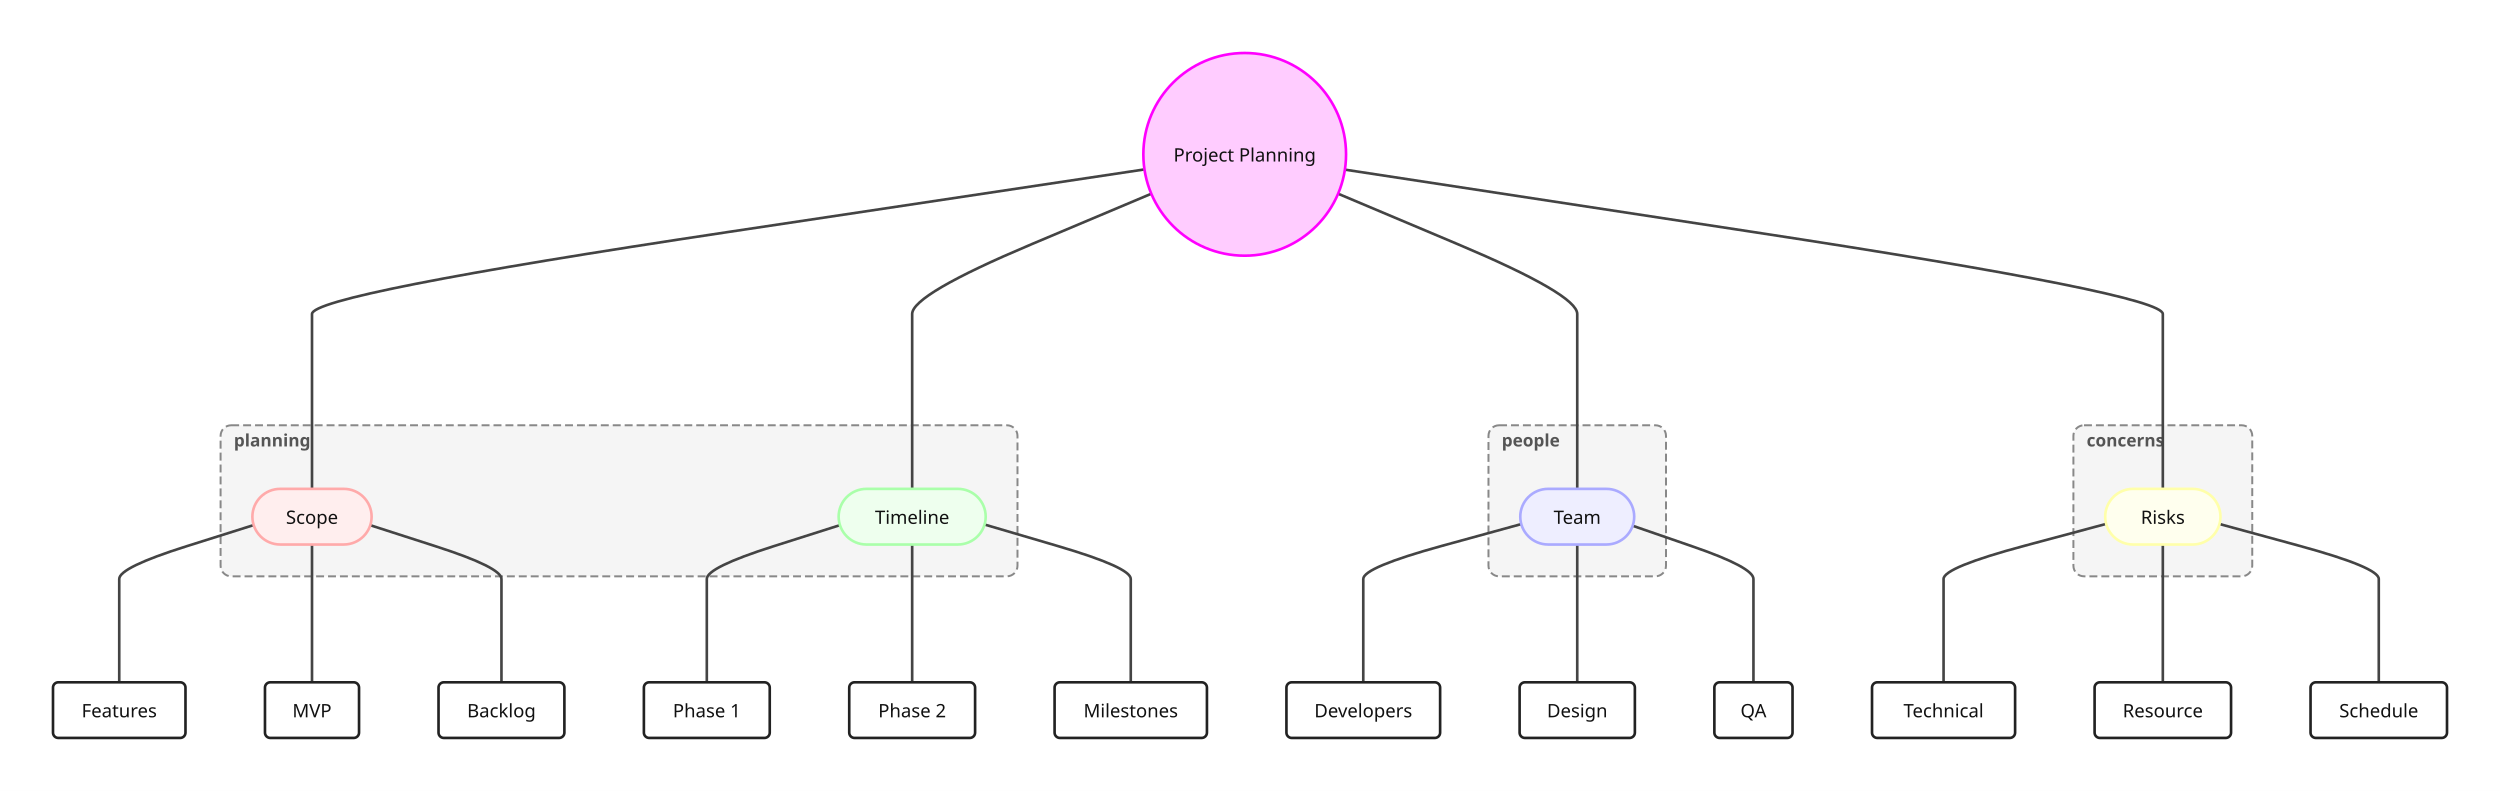
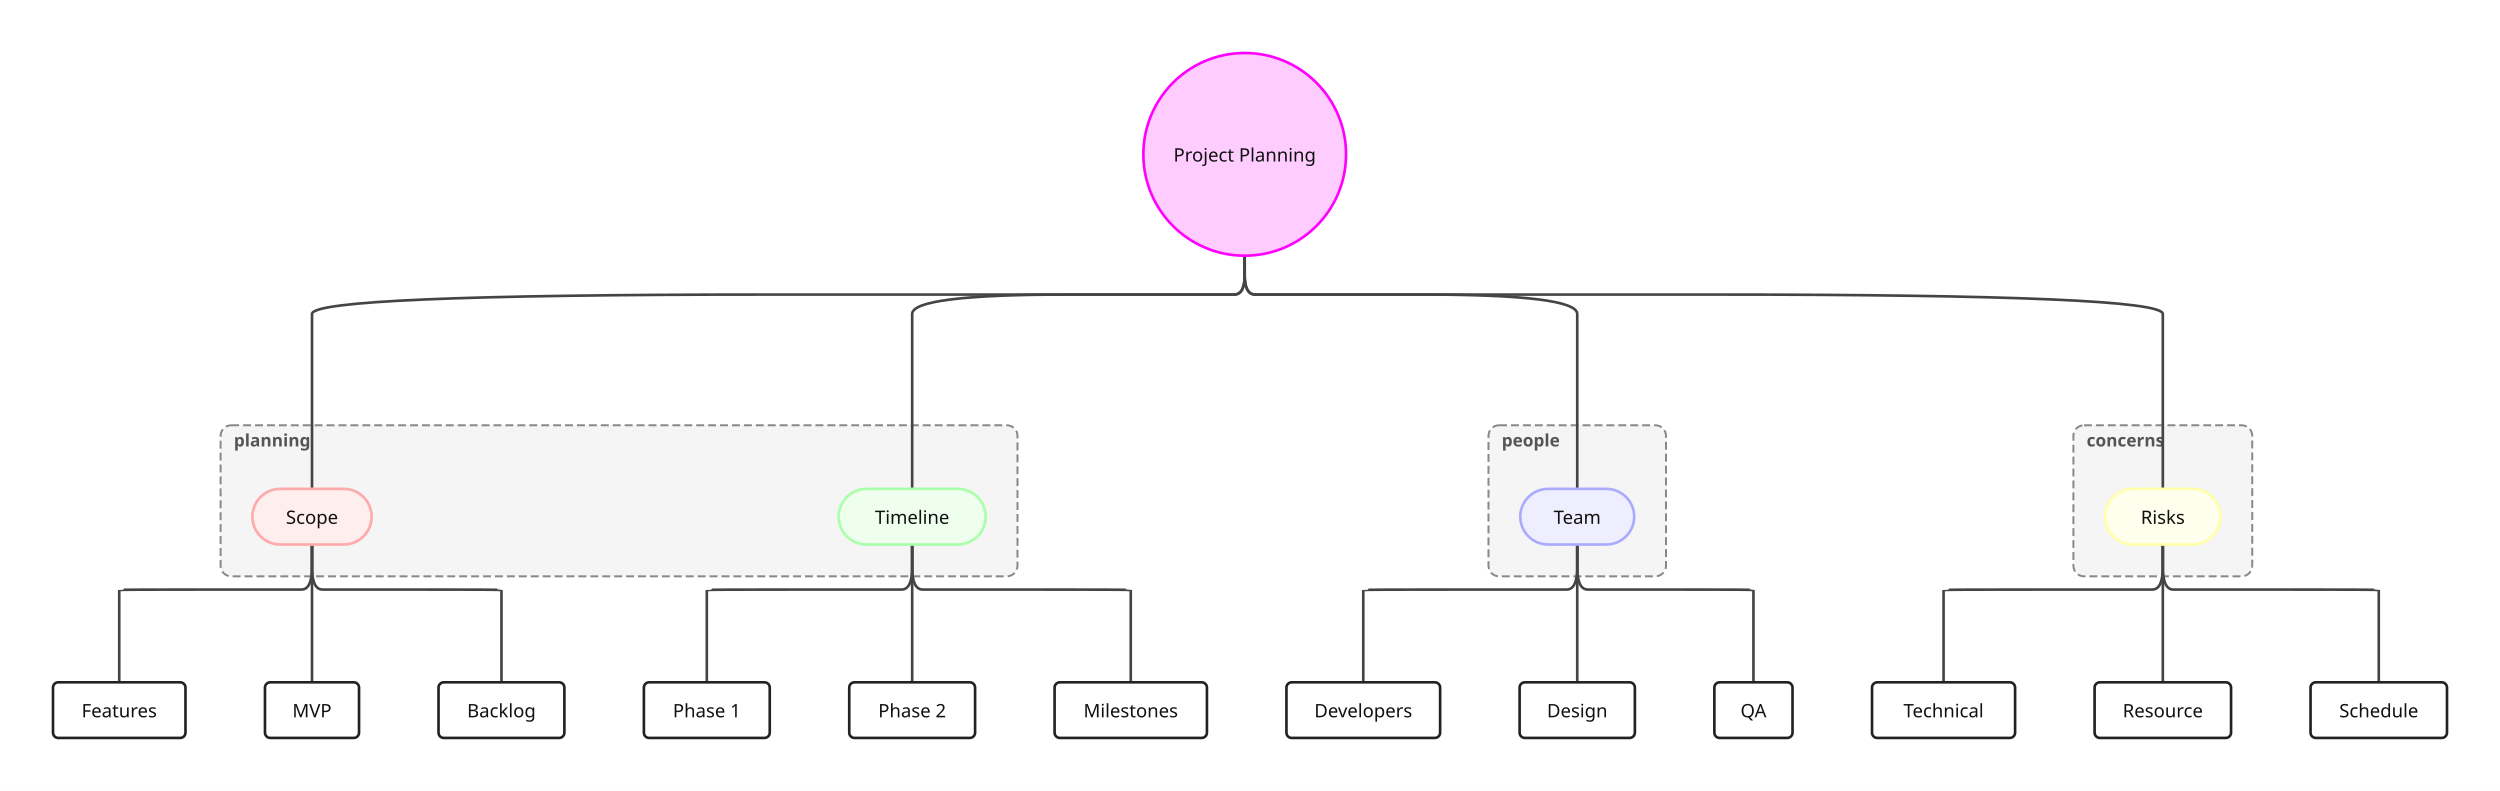
<svg xmlns="http://www.w3.org/2000/svg" viewBox="-40 -40 1887 597" style="max-width:100%">
  <rect x="-40" y="-40" width="1887" height="597" fill="white" />
  <defs>
    <marker id="glypho-z93q61-arrowhead" markerWidth="10" markerHeight="7" refX="0" refY="3.5" orient="auto" markerUnits="userSpaceOnUse">
      <polygon points="0 0, 10 3.5, 0 7" fill="#444444" />
    </marker>
    <marker id="glypho-z93q61-arrowhead-thick" markerWidth="14" markerHeight="10" refX="0" refY="5" orient="auto" markerUnits="userSpaceOnUse">
      <polygon points="0 0, 14 5, 0 10" fill="#444444" />
    </marker>
    <marker id="glypho-z93q61-arrowhead-reverse" markerWidth="10" markerHeight="7" refX="10" refY="3.5" orient="auto" markerUnits="userSpaceOnUse">
      <polygon points="10 0, 0 3.5, 10 7" fill="#444444" />
    </marker>
  </defs>
  <g>
    <rect x="126.5" y="281" width="601.5" height="114" fill="#f5f5f5" fill-opacity="1" stroke="#888888" stroke-width="1.5" stroke-dasharray="6 3" rx="8" ry="8" />
    <text x="136.5" y="297" fill="#555555" font-size="13" font-family="system-ui, sans-serif" font-weight="bold">planning</text>
  </g>
  <g>
    <rect x="1083.5" y="281" width="134" height="114" fill="#f5f5f5" fill-opacity="1" stroke="#888888" stroke-width="1.5" stroke-dasharray="6 3" rx="8" ry="8" />
    <text x="1093.5" y="297" fill="#555555" font-size="13" font-family="system-ui, sans-serif" font-weight="bold">people</text>
  </g>
  <g>
    <rect x="1525" y="281" width="135" height="114" fill="#f5f5f5" fill-opacity="1" stroke="#888888" stroke-width="1.5" stroke-dasharray="6 3" rx="8" ry="8" />
    <text x="1535" y="297" fill="#555555" font-size="13" font-family="system-ui, sans-serif" font-weight="bold">concerns</text>
  </g>
-   <path d="M 823.85 87.873 L 509.675 135.103 Q 195.5 182.333 195.5 197 Q 195.5 211.667 195.5 226.333 Q 195.5 241 195.5 255.667 Q 195.5 270.333 195.5 285 Q 195.5 299.667 195.5 314.333 L 195.5 329" fill="none" stroke="#444444" stroke-width="2" />
-   <path d="M 829.01 106.222 L 738.755 144.278 Q 648.5 182.333 648.5 197 Q 648.5 211.667 648.5 226.333 Q 648.5 241 648.5 255.667 Q 648.5 270.333 648.5 285 Q 648.5 299.667 648.5 314.333 L 648.5 329" fill="none" stroke="#444444" stroke-width="2" />
-   <path d="M 969.99 106.222 L 1060.245 144.278 Q 1150.5 182.333 1150.5 197 Q 1150.5 211.667 1150.5 226.333 Q 1150.5 241 1150.5 255.667 Q 1150.5 270.333 1150.5 285 Q 1150.5 299.667 1150.5 314.333 L 1150.5 329" fill="none" stroke="#444444" stroke-width="2" />
-   <path d="M 975.123 88.049 L 1283.812 135.191 Q 1592.5 182.333 1592.5 197 Q 1592.5 211.667 1592.5 226.333 Q 1592.5 241 1592.5 255.667 Q 1592.5 270.333 1592.5 285 Q 1592.5 299.667 1592.5 314.333 L 1592.5 329" fill="none" stroke="#444444" stroke-width="2" />
-   <path d="M 151.473 356.318 L 100.737 372.326 Q 50 388.333 50 397 Q 50 405.667 50 414.333 Q 50 423 50 431.667 Q 50 440.333 50 449 Q 50 457.667 50 466.333 L 50 475" fill="none" stroke="#444444" stroke-width="2" />
+   <path d="M 899.5 153 L 899.5 167.667 Q 899.5 182.333 891.5 182.333 Q 883.5 182.333 539.5 182.333 Q 195.5 182.333 195.5 197 Q 195.5 211.667 195.5 226.333 Q 195.5 241 195.5 255.667 Q 195.5 270.333 195.5 285 Q 195.5 299.667 195.5 314.333 L 195.5 329" fill="none" stroke="#444444" stroke-width="2" />
+   <path d="M 899.5 153 L 899.5 167.667 Q 899.5 182.333 891.5 182.333 Q 883.5 182.333 766 182.333 Q 648.5 182.333 648.5 197 Q 648.5 211.667 648.5 226.333 Q 648.5 241 648.5 255.667 Q 648.5 270.333 648.5 285 Q 648.5 299.667 648.5 314.333 L 648.5 329" fill="none" stroke="#444444" stroke-width="2" />
+   <path d="M 899.5 153 L 899.5 167.667 Q 899.5 182.333 907.5 182.333 Q 915.5 182.333 1033 182.333 Q 1150.5 182.333 1150.5 197 Q 1150.5 211.667 1150.5 226.333 Q 1150.5 241 1150.5 255.667 Q 1150.5 270.333 1150.5 285 Q 1150.5 299.667 1150.5 314.333 L 1150.5 329" fill="none" stroke="#444444" stroke-width="2" />
+   <path d="M 899.5 153 L 899.5 167.667 Q 899.5 182.333 907.5 182.333 Q 915.5 182.333 1254 182.333 Q 1592.5 182.333 1592.5 197 Q 1592.5 211.667 1592.5 226.333 Q 1592.5 241 1592.5 255.667 Q 1592.5 270.333 1592.5 285 Q 1592.5 299.667 1592.5 314.333 L 1592.5 329" fill="none" stroke="#444444" stroke-width="2" />
+   <path d="M 195.5 371 L 195.5 388 Q 195.5 405 187.5 405 Q 179.5 405 114.75 405 Q 50 405 50 405.333 Q 50 405.667 50 414.333 Q 50 423 50 431.667 Q 50 440.333 50 449 Q 50 457.667 50 466.333 L 50 475" fill="none" stroke="#444444" stroke-width="2" />
  <path d="M 195.5 371 L 195.5 379.667 Q 195.5 388.333 195.5 397 Q 195.5 405.667 195.5 414.333 Q 195.5 423 195.5 431.667 Q 195.5 440.333 195.5 449 Q 195.5 457.667 195.5 466.333 L 195.5 475" fill="none" stroke="#444444" stroke-width="2" />
-   <path d="M 239.489 356.439 L 288.994 372.386 Q 338.5 388.333 338.5 397 Q 338.5 405.667 338.5 414.333 Q 338.5 423 338.5 431.667 Q 338.5 440.333 338.5 449 Q 338.5 457.667 338.5 466.333 L 338.5 475" fill="none" stroke="#444444" stroke-width="2" />
-   <path d="M 593.988 356.366 L 543.744 372.35 Q 493.5 388.333 493.5 397 Q 493.5 405.667 493.5 414.333 Q 493.5 423 493.5 431.667 Q 493.5 440.333 493.5 449 Q 493.5 457.667 493.5 466.333 L 493.5 475" fill="none" stroke="#444444" stroke-width="2" />
+   <path d="M 195.5 371 L 195.5 388 Q 195.5 405 203.5 405 Q 211.5 405 275 405 Q 338.5 405 338.5 405.333 Q 338.5 405.667 338.5 414.333 Q 338.5 423 338.5 431.667 Q 338.5 440.333 338.5 449 Q 338.5 457.667 338.5 466.333 L 338.5 475" fill="none" stroke="#444444" stroke-width="2" />
+   <path d="M 648.5 371 L 648.5 388 Q 648.5 405 640.5 405 Q 632.5 405 563 405 Q 493.5 405 493.5 405.333 Q 493.5 405.667 493.5 414.333 Q 493.5 423 493.5 431.667 Q 493.5 440.333 493.5 449 Q 493.5 457.667 493.5 466.333 L 493.5 475" fill="none" stroke="#444444" stroke-width="2" />
  <path d="M 648.5 371 L 648.5 379.667 Q 648.5 388.333 648.5 397 Q 648.5 405.667 648.5 414.333 Q 648.5 423 648.5 431.667 Q 648.5 440.333 648.5 449 Q 648.5 457.667 648.5 466.333 L 648.5 475" fill="none" stroke="#444444" stroke-width="2" />
-   <path d="M 703.149 355.919 L 758.324 372.126 Q 813.5 388.333 813.5 397 Q 813.5 405.667 813.5 414.333 Q 813.5 423 813.5 431.667 Q 813.5 440.333 813.5 449 Q 813.5 457.667 813.5 466.333 L 813.5 475" fill="none" stroke="#444444" stroke-width="2" />
-   <path d="M 1108.251 355.564 L 1048.625 371.949 Q 989 388.333 989 397 Q 989 405.667 989 414.333 Q 989 423 989 431.667 Q 989 440.333 989 449 Q 989 457.667 989 466.333 L 989 475" fill="none" stroke="#444444" stroke-width="2" />
+   <path d="M 648.5 371 L 648.5 388 Q 648.5 405 656.5 405 Q 664.5 405 739 405 Q 813.5 405 813.5 405.333 Q 813.5 405.667 813.5 414.333 Q 813.5 423 813.5 431.667 Q 813.5 440.333 813.5 449 Q 813.5 457.667 813.5 466.333 L 813.5 475" fill="none" stroke="#444444" stroke-width="2" />
+   <path d="M 1150.5 371 L 1150.5 388 Q 1150.5 405 1142.5 405 Q 1134.5 405 1061.75 405 Q 989 405 989 405.333 Q 989 405.667 989 414.333 Q 989 423 989 431.667 Q 989 440.333 989 449 Q 989 457.667 989 466.333 L 989 475" fill="none" stroke="#444444" stroke-width="2" />
  <path d="M 1150.5 371 L 1150.5 379.667 Q 1150.5 388.333 1150.5 397 Q 1150.5 405.667 1150.5 414.333 Q 1150.5 423 1150.5 431.667 Q 1150.5 440.333 1150.5 449 Q 1150.5 457.667 1150.5 466.333 L 1150.5 475" fill="none" stroke="#444444" stroke-width="2" />
-   <path d="M 1192.35 356.855 L 1237.925 372.594 Q 1283.5 388.333 1283.5 397 Q 1283.5 405.667 1283.5 414.333 Q 1283.5 423 1283.5 431.667 Q 1283.5 440.333 1283.5 449 Q 1283.5 457.667 1283.5 466.333 L 1283.5 475" fill="none" stroke="#444444" stroke-width="2" />
-   <path d="M 1549.716 355.437 L 1488.358 371.885 Q 1427 388.333 1427 397 Q 1427 405.667 1427 414.333 Q 1427 423 1427 431.667 Q 1427 440.333 1427 449 Q 1427 457.667 1427 466.333 L 1427 475" fill="none" stroke="#444444" stroke-width="2" />
+   <path d="M 1150.5 371 L 1150.5 388 Q 1150.5 405 1158.5 405 Q 1166.5 405 1225 405 Q 1283.5 405 1283.5 405.333 Q 1283.5 405.667 1283.5 414.333 Q 1283.5 423 1283.5 431.667 Q 1283.5 440.333 1283.5 449 Q 1283.5 457.667 1283.5 466.333 L 1283.5 475" fill="none" stroke="#444444" stroke-width="2" />
+   <path d="M 1592.5 371 L 1592.5 388 Q 1592.5 405 1584.5 405 Q 1576.5 405 1501.75 405 Q 1427 405 1427 405.333 Q 1427 405.667 1427 414.333 Q 1427 423 1427 431.667 Q 1427 440.333 1427 449 Q 1427 457.667 1427 466.333 L 1427 475" fill="none" stroke="#444444" stroke-width="2" />
  <path d="M 1592.5 371 L 1592.5 379.667 Q 1592.5 388.333 1592.5 397 Q 1592.5 405.667 1592.5 414.333 Q 1592.5 423 1592.5 431.667 Q 1592.5 440.333 1592.5 449 Q 1592.5 457.667 1592.5 466.333 L 1592.5 475" fill="none" stroke="#444444" stroke-width="2" />
-   <path d="M 1635.259 355.527 L 1695.38 371.93 Q 1755.5 388.333 1755.5 397 Q 1755.5 405.667 1755.5 414.333 Q 1755.5 423 1755.5 431.667 Q 1755.5 440.333 1755.5 449 Q 1755.5 457.667 1755.5 466.333 L 1755.5 475" fill="none" stroke="#444444" stroke-width="2" />
+   <path d="M 1592.5 371 L 1592.5 388 Q 1592.5 405 1600.5 405 Q 1608.5 405 1682 405 Q 1755.5 405 1755.5 405.333 Q 1755.5 405.667 1755.5 414.333 Q 1755.5 423 1755.5 431.667 Q 1755.5 440.333 1755.5 449 Q 1755.5 457.667 1755.5 466.333 L 1755.5 475" fill="none" stroke="#444444" stroke-width="2" />
  <g transform="translate(823, 0)" data-node-id="project">
    <circle cx="76.5" cy="76.5" r="76.5" fill="#ffccff" stroke="#ff00ff" stroke-width="2" />
    <text x="76.5" y="76.5" text-anchor="middle" dominant-baseline="central" fill="#111111" font-size="14" font-family="system-ui, sans-serif">Project Planning</text>
  </g>
  <g transform="translate(150.5, 329)" data-node-id="scope">
    <rect x="0" y="0" width="90" height="42" rx="21" ry="21" fill="#ffeeee" stroke="#ffaaaa" stroke-width="2" />
    <text x="45" y="21" text-anchor="middle" dominant-baseline="central" fill="#111111" font-size="14" font-family="system-ui, sans-serif">Scope</text>
  </g>
  <g transform="translate(593, 329)" data-node-id="time">
    <rect x="0" y="0" width="111" height="42" rx="21" ry="21" fill="#eeffee" stroke="#aaffaa" stroke-width="2" />
    <text x="55.5" y="21" text-anchor="middle" dominant-baseline="central" fill="#111111" font-size="14" font-family="system-ui, sans-serif">Timeline</text>
  </g>
  <g transform="translate(1107.5, 329)" data-node-id="team">
    <rect x="0" y="0" width="86" height="42" rx="21" ry="21" fill="#eeeeff" stroke="#aaaaff" stroke-width="2" />
    <text x="43" y="21" text-anchor="middle" dominant-baseline="central" fill="#111111" font-size="14" font-family="system-ui, sans-serif">Team</text>
  </g>
  <g transform="translate(1549, 329)" data-node-id="risk">
    <rect x="0" y="0" width="87" height="42" rx="21" ry="21" fill="#ffffee" stroke="#ffffaa" stroke-width="2" />
    <text x="43.5" y="21" text-anchor="middle" dominant-baseline="central" fill="#111111" font-size="14" font-family="system-ui, sans-serif">Risks</text>
  </g>
  <g transform="translate(0, 475)" data-node-id="features">
    <rect x="0" y="0" width="100" height="42" rx="4" ry="4" fill="#ffffff" stroke="#222222" stroke-width="2" />
    <text x="50" y="21" text-anchor="middle" dominant-baseline="central" fill="#111111" font-size="14" font-family="system-ui, sans-serif">Features</text>
  </g>
  <g transform="translate(160, 475)" data-node-id="mvp">
    <rect x="0" y="0" width="71" height="42" rx="4" ry="4" fill="#ffffff" stroke="#222222" stroke-width="2" />
    <text x="35.5" y="21" text-anchor="middle" dominant-baseline="central" fill="#111111" font-size="14" font-family="system-ui, sans-serif">MVP</text>
  </g>
  <g transform="translate(291, 475)" data-node-id="backlog">
    <rect x="0" y="0" width="95" height="42" rx="4" ry="4" fill="#ffffff" stroke="#222222" stroke-width="2" />
    <text x="47.5" y="21" text-anchor="middle" dominant-baseline="central" fill="#111111" font-size="14" font-family="system-ui, sans-serif">Backlog</text>
  </g>
  <g transform="translate(446, 475)" data-node-id="phase1">
    <rect x="0" y="0" width="95" height="42" rx="4" ry="4" fill="#ffffff" stroke="#222222" stroke-width="2" />
    <text x="47.5" y="21" text-anchor="middle" dominant-baseline="central" fill="#111111" font-size="14" font-family="system-ui, sans-serif">Phase 1</text>
  </g>
  <g transform="translate(601, 475)" data-node-id="phase2">
    <rect x="0" y="0" width="95" height="42" rx="4" ry="4" fill="#ffffff" stroke="#222222" stroke-width="2" />
    <text x="47.5" y="21" text-anchor="middle" dominant-baseline="central" fill="#111111" font-size="14" font-family="system-ui, sans-serif">Phase 2</text>
  </g>
  <g transform="translate(756, 475)" data-node-id="milestones">
    <rect x="0" y="0" width="115" height="42" rx="4" ry="4" fill="#ffffff" stroke="#222222" stroke-width="2" />
    <text x="57.5" y="21" text-anchor="middle" dominant-baseline="central" fill="#111111" font-size="14" font-family="system-ui, sans-serif">Milestones</text>
  </g>
  <g transform="translate(931, 475)" data-node-id="dev">
    <rect x="0" y="0" width="116" height="42" rx="4" ry="4" fill="#ffffff" stroke="#222222" stroke-width="2" />
    <text x="58" y="21" text-anchor="middle" dominant-baseline="central" fill="#111111" font-size="14" font-family="system-ui, sans-serif">Developers</text>
  </g>
  <g transform="translate(1107, 475)" data-node-id="design">
    <rect x="0" y="0" width="87" height="42" rx="4" ry="4" fill="#ffffff" stroke="#222222" stroke-width="2" />
    <text x="43.5" y="21" text-anchor="middle" dominant-baseline="central" fill="#111111" font-size="14" font-family="system-ui, sans-serif">Design</text>
  </g>
  <g transform="translate(1254, 475)" data-node-id="qa">
    <rect x="0" y="0" width="59" height="42" rx="4" ry="4" fill="#ffffff" stroke="#222222" stroke-width="2" />
    <text x="29.5" y="21" text-anchor="middle" dominant-baseline="central" fill="#111111" font-size="14" font-family="system-ui, sans-serif">QA</text>
  </g>
  <g transform="translate(1373, 475)" data-node-id="technical">
    <rect x="0" y="0" width="108" height="42" rx="4" ry="4" fill="#ffffff" stroke="#222222" stroke-width="2" />
    <text x="54" y="21" text-anchor="middle" dominant-baseline="central" fill="#111111" font-size="14" font-family="system-ui, sans-serif">Technical</text>
  </g>
  <g transform="translate(1541, 475)" data-node-id="resource">
    <rect x="0" y="0" width="103" height="42" rx="4" ry="4" fill="#ffffff" stroke="#222222" stroke-width="2" />
    <text x="51.5" y="21" text-anchor="middle" dominant-baseline="central" fill="#111111" font-size="14" font-family="system-ui, sans-serif">Resource</text>
  </g>
  <g transform="translate(1704, 475)" data-node-id="schedule">
    <rect x="0" y="0" width="103" height="42" rx="4" ry="4" fill="#ffffff" stroke="#222222" stroke-width="2" />
    <text x="51.5" y="21" text-anchor="middle" dominant-baseline="central" fill="#111111" font-size="14" font-family="system-ui, sans-serif">Schedule</text>
  </g>
</svg>
